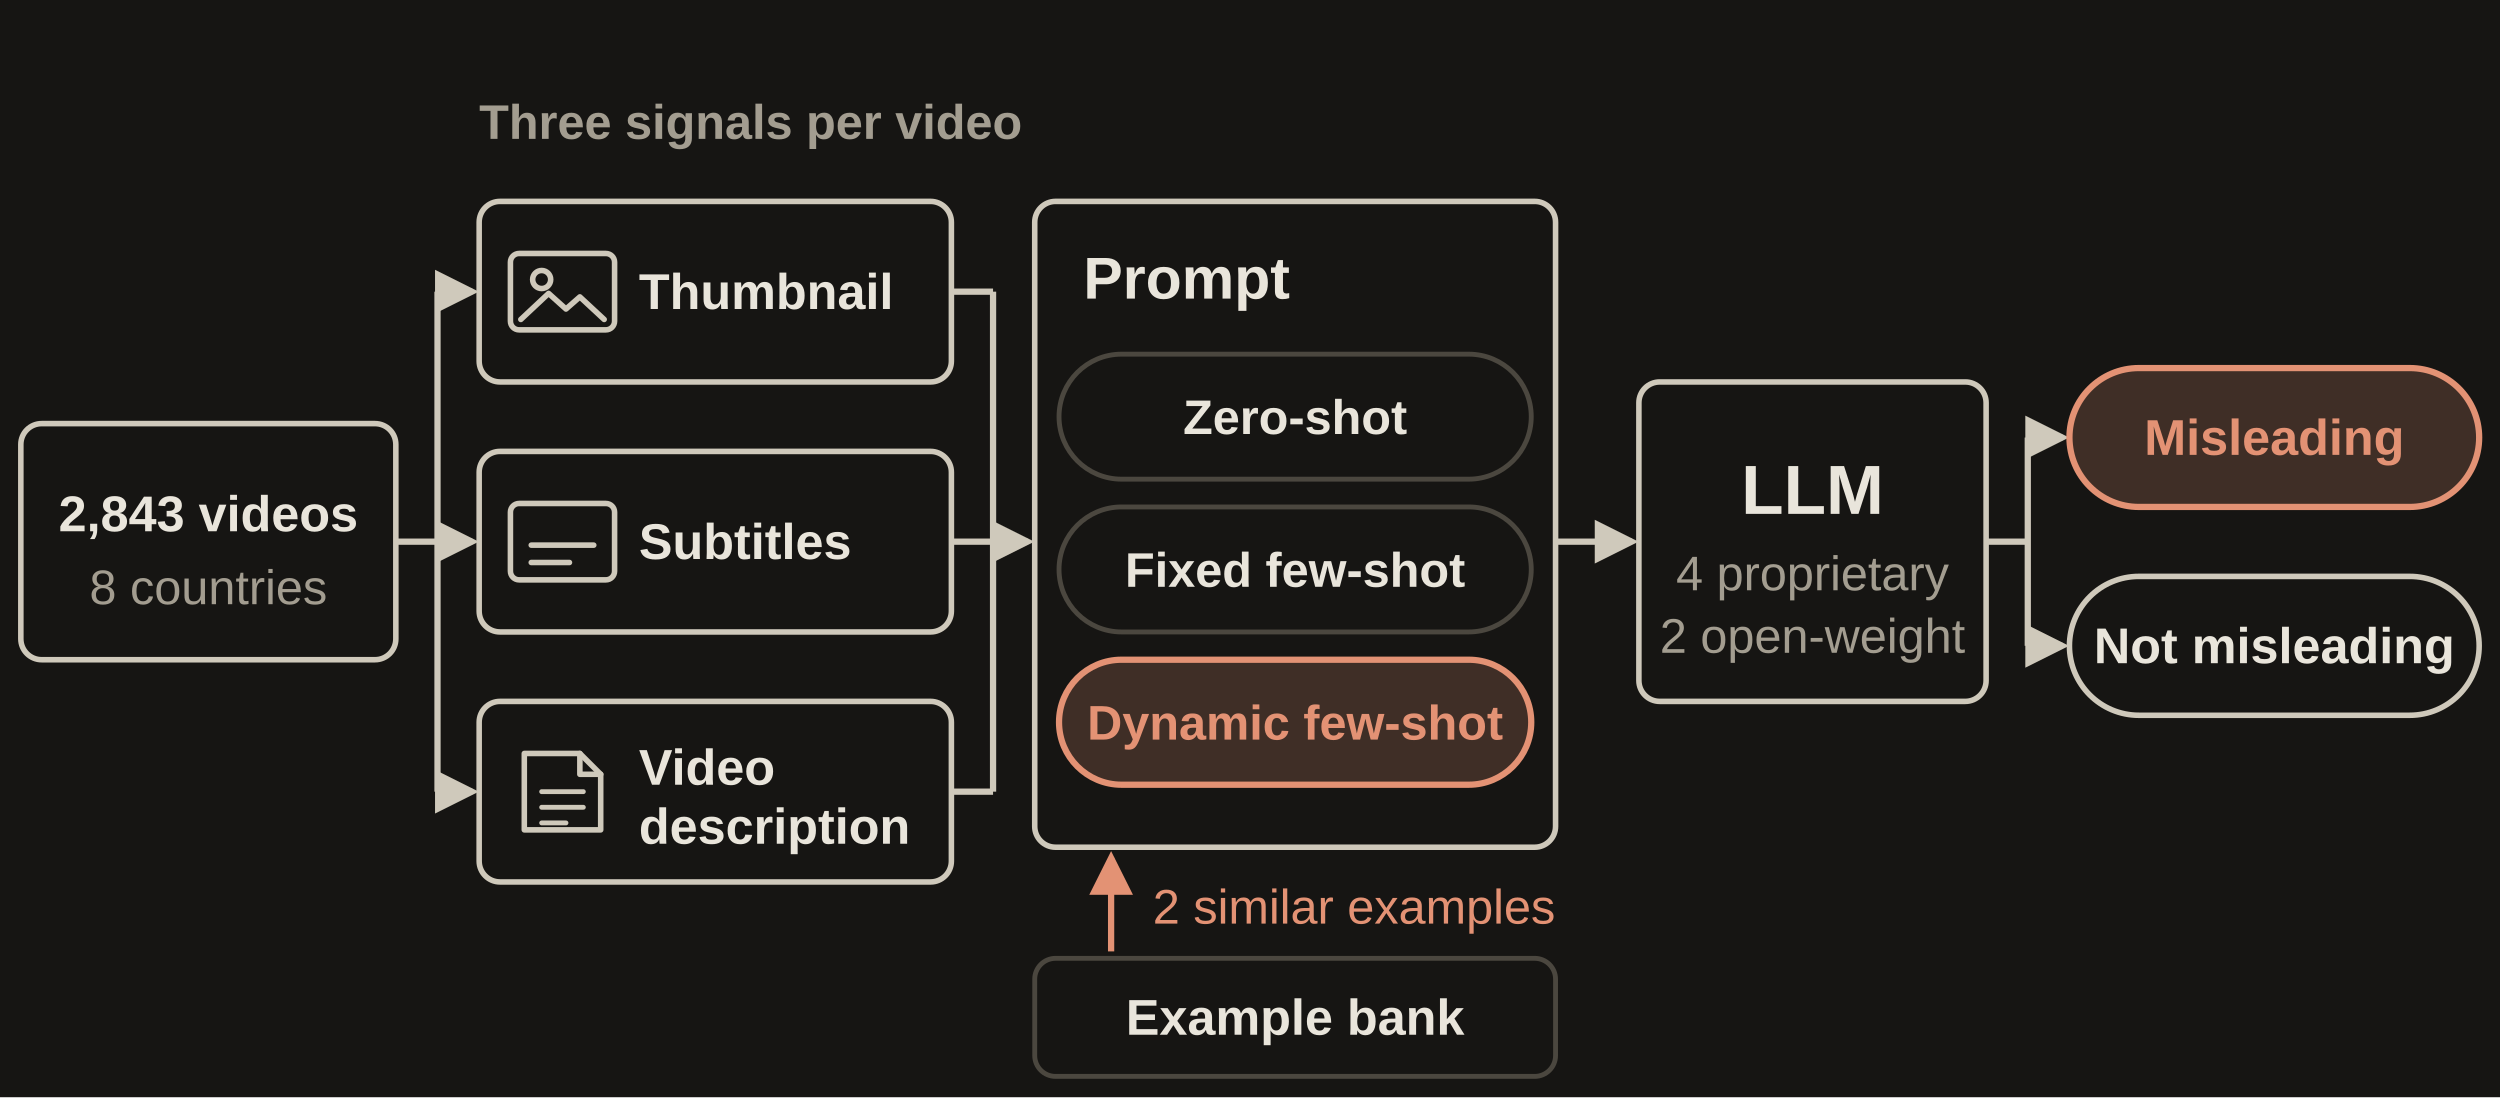
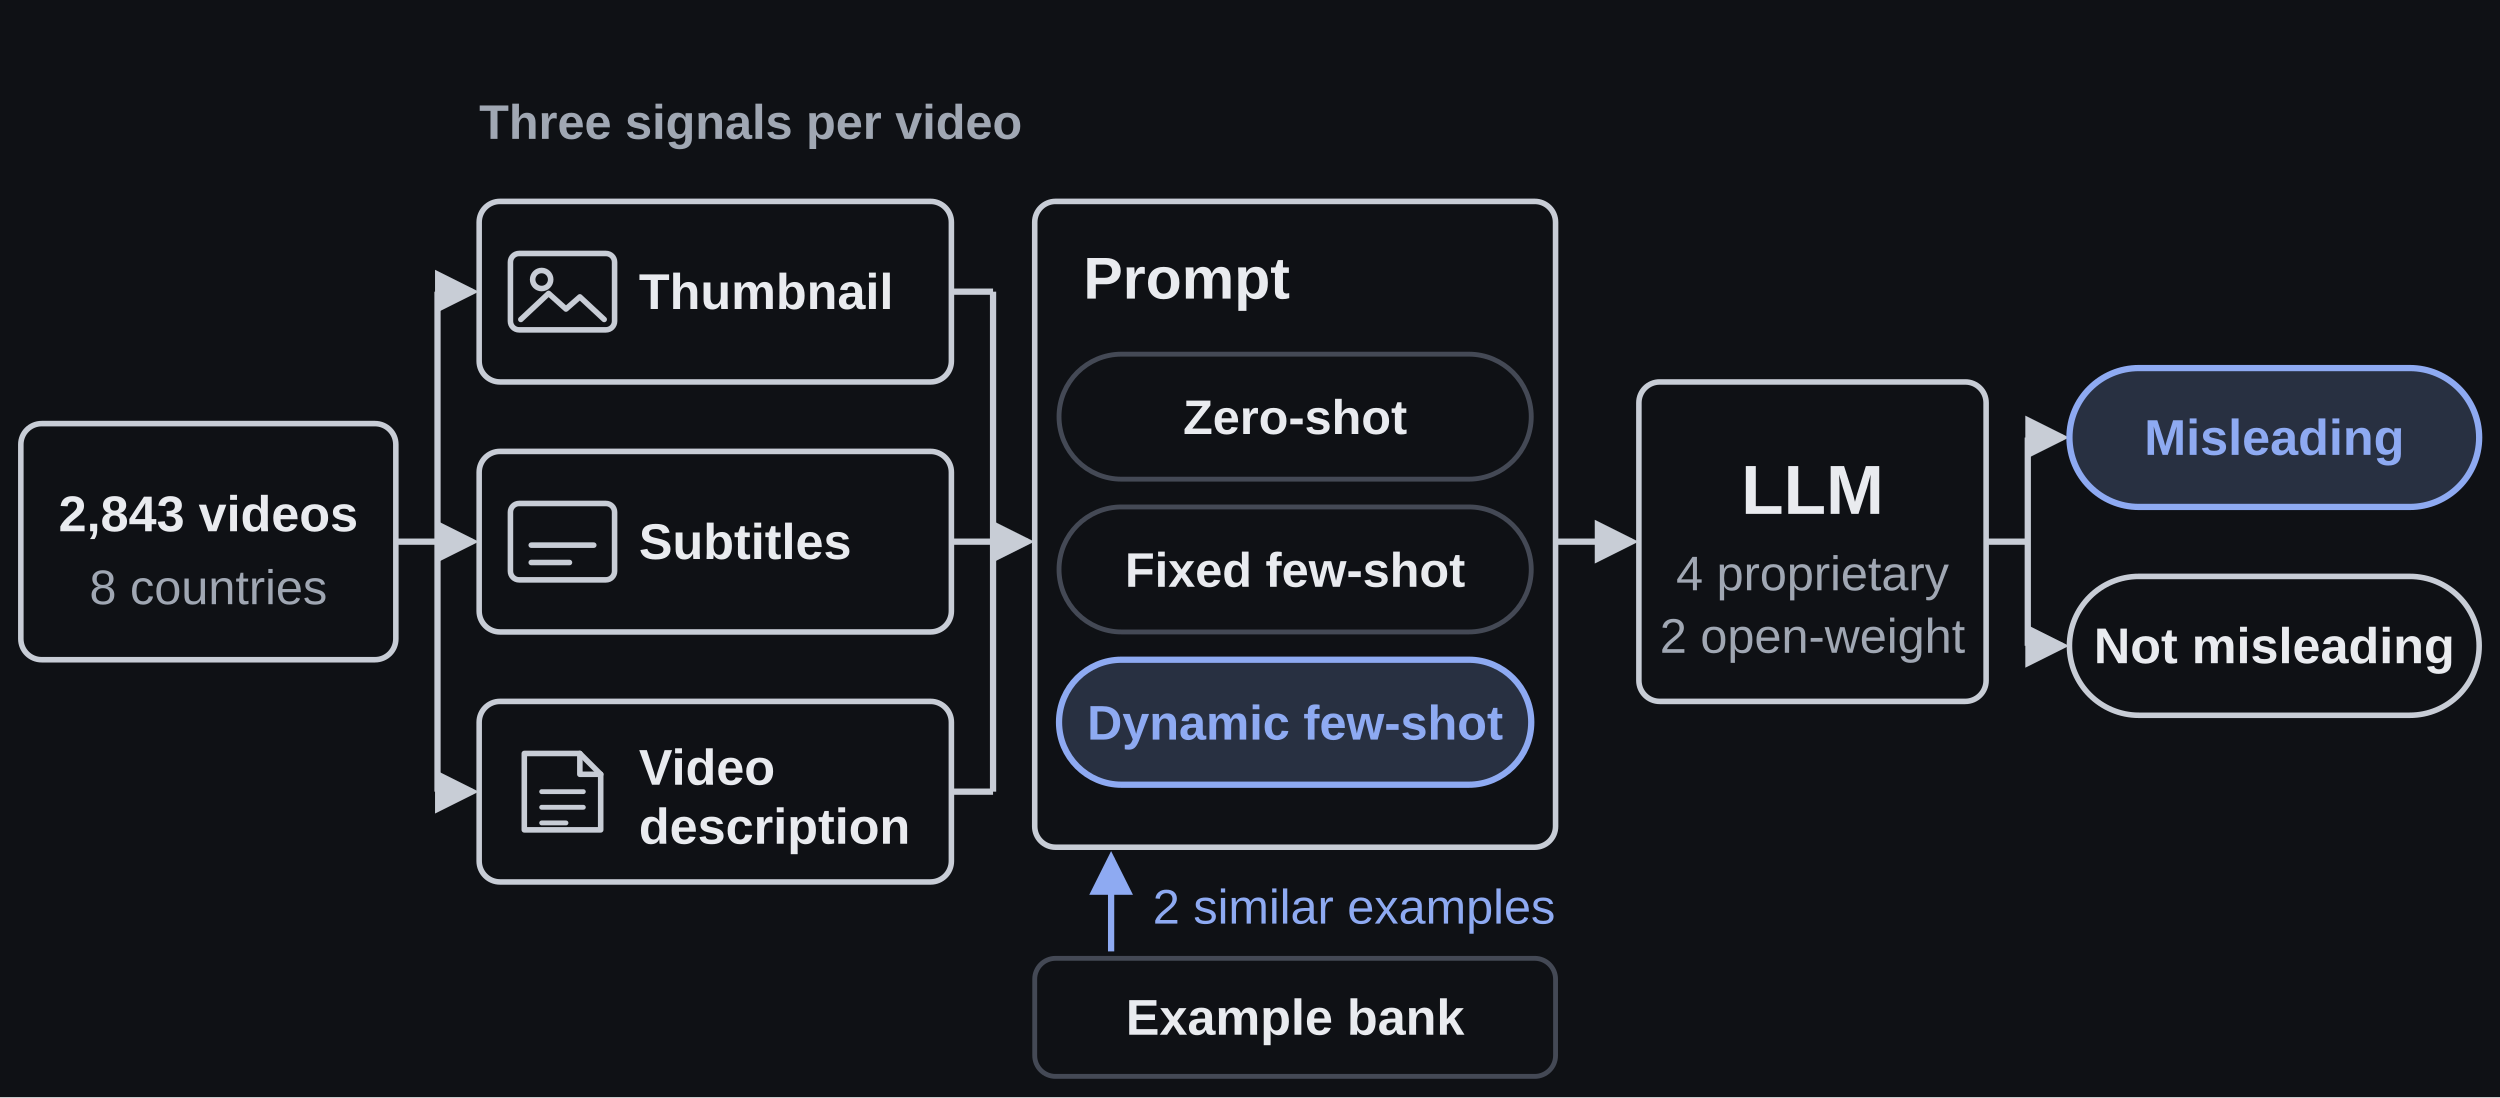
<svg xmlns="http://www.w3.org/2000/svg" viewBox="0 0 720 316" width="720" height="316" font-family="Arial, Helvetica, Arimo, sans-serif">
  <defs>
    <marker id="a" viewBox="0 0 10 10" refX="8.5" refY="5" markerWidth="7" markerHeight="7" orient="auto">
-       <path d="M0,0 L10,5 L0,10 z" fill="#cfc9bb" />
+       <path d="M0,0 L10,5 L0,10 z" fill="#c8cdd6" />
    </marker>
    <marker id="b" viewBox="0 0 10 10" refX="8.5" refY="5" markerWidth="7" markerHeight="7" orient="auto">
-       <path d="M0,0 L10,5 L0,10 z" fill="#e39274" />
+       <path d="M0,0 L10,5 L0,10 z" fill="#8eaaf2" />
    </marker>
  </defs>
-   <rect width="720" height="316" fill="#161513" />
-   <rect x="6" y="122" width="108" height="68" rx="6" fill="#161513" stroke="#cfc9bb" stroke-width="1.6" />
-   <text x="60" y="153" font-size="14.5" font-weight="700" fill="#e9e5db" text-anchor="middle">2,843 videos</text>
-   <text x="60" y="174" font-size="14" font-weight="400" fill="#a39d90" text-anchor="middle">8 countries</text>
-   <text x="138" y="40" font-size="14" font-weight="700" fill="#a39d90" text-anchor="start">Three signals per video</text>
-   <rect x="138" y="58.0" width="136" height="52" rx="6" fill="#161513" stroke="#cfc9bb" stroke-width="1.6" />
-   <g transform="translate(147,73)" fill="none" stroke="#cfc9bb" stroke-width="1.6" stroke-linejoin="round" stroke-linecap="round">
+   <rect width="720" height="316" fill="#0f1115" />
+   <rect x="6" y="122" width="108" height="68" rx="6" fill="#0f1115" stroke="#c8cdd6" stroke-width="1.6" />
+   <text x="60" y="153" font-size="14.5" font-weight="700" fill="#e9ebef" text-anchor="middle">2,843 videos</text>
+   <text x="60" y="174" font-size="14" font-weight="400" fill="#a0a7b3" text-anchor="middle">8 countries</text>
+   <text x="138" y="40" font-size="14" font-weight="700" fill="#a0a7b3" text-anchor="start">Three signals per video</text>
+   <rect x="138" y="58.0" width="136" height="52" rx="6" fill="#0f1115" stroke="#c8cdd6" stroke-width="1.6" />
+   <g transform="translate(147,73)" fill="none" stroke="#c8cdd6" stroke-width="1.6" stroke-linejoin="round" stroke-linecap="round">
    <rect width="30" height="22" rx="2.5" />
    <circle cx="9" cy="7.5" r="2.6" />
    <path d="M3,19 L11,11.5 L16,16 L20,12.5 L27,19" />
  </g>
-   <text x="184" y="89" font-size="14.5" font-weight="700" fill="#e9e5db" text-anchor="start">Thumbnail</text>
-   <rect x="138" y="130.0" width="136" height="52" rx="6" fill="#161513" stroke="#cfc9bb" stroke-width="1.6" />
-   <g transform="translate(147,145)" fill="none" stroke="#cfc9bb" stroke-width="1.6" stroke-linejoin="round" stroke-linecap="round">
+   <text x="184" y="89" font-size="14.5" font-weight="700" fill="#e9ebef" text-anchor="start">Thumbnail</text>
+   <rect x="138" y="130.0" width="136" height="52" rx="6" fill="#0f1115" stroke="#c8cdd6" stroke-width="1.6" />
+   <g transform="translate(147,145)" fill="none" stroke="#c8cdd6" stroke-width="1.6" stroke-linejoin="round" stroke-linecap="round">
    <rect width="30" height="22" rx="2.5" />
    <path d="M6,12 H24 M6,17 H17" />
  </g>
-   <text x="184" y="161" font-size="14.5" font-weight="700" fill="#e9e5db" text-anchor="start">Subtitles</text>
-   <rect x="138" y="202.0" width="136" height="52" rx="6" fill="#161513" stroke="#cfc9bb" stroke-width="1.6" />
-   <g transform="translate(147,217)" fill="none" stroke="#cfc9bb" stroke-width="1.6" stroke-linejoin="round" stroke-linecap="round">
+   <text x="184" y="161" font-size="14.5" font-weight="700" fill="#e9ebef" text-anchor="start">Subtitles</text>
+   <rect x="138" y="202.0" width="136" height="52" rx="6" fill="#0f1115" stroke="#c8cdd6" stroke-width="1.6" />
+   <g transform="translate(147,217)" fill="none" stroke="#c8cdd6" stroke-width="1.6" stroke-linejoin="round" stroke-linecap="round">
    <path d="M4,0 H20 L26,6 V22 H4 Z" />
    <path d="M20,0 V6 H26" />
    <path d="M9,11 H21 M9,15.5 H21 M9,20 H16" stroke-width="1.4" />
  </g>
-   <text x="184" y="226" font-size="14.5" font-weight="700" fill="#e9e5db" text-anchor="start">Video</text>
-   <text x="184" y="243" font-size="14.5" font-weight="700" fill="#e9e5db" text-anchor="start">description</text>
-   <path d="M114,156 L126,156" fill="none" stroke="#cfc9bb" stroke-width="1.8" stroke-linejoin="round" />
-   <path d="M126,84 L126,228" fill="none" stroke="#cfc9bb" stroke-width="1.8" stroke-linejoin="round" />
-   <path d="M126,84 L136,84" fill="none" stroke="#cfc9bb" stroke-width="1.8" stroke-linejoin="round" marker-end="url(#a)" />
-   <path d="M126,156 L136,156" fill="none" stroke="#cfc9bb" stroke-width="1.8" stroke-linejoin="round" marker-end="url(#a)" />
-   <path d="M126,228 L136,228" fill="none" stroke="#cfc9bb" stroke-width="1.8" stroke-linejoin="round" marker-end="url(#a)" />
-   <path d="M274,84 L286,84" fill="none" stroke="#cfc9bb" stroke-width="1.8" stroke-linejoin="round" />
-   <path d="M274,156 L286,156" fill="none" stroke="#cfc9bb" stroke-width="1.8" stroke-linejoin="round" />
-   <path d="M274,228 L286,228" fill="none" stroke="#cfc9bb" stroke-width="1.8" stroke-linejoin="round" />
-   <path d="M286,84 L286,228" fill="none" stroke="#cfc9bb" stroke-width="1.8" stroke-linejoin="round" />
-   <path d="M286,156 L296,156" fill="none" stroke="#cfc9bb" stroke-width="1.8" stroke-linejoin="round" marker-end="url(#a)" />
-   <rect x="298" y="58" width="150" height="186" rx="6" fill="#161513" stroke="#cfc9bb" stroke-width="1.6" />
-   <text x="312" y="86" font-size="17" font-weight="700" fill="#e9e5db" text-anchor="start">Prompt</text>
-   <rect x="305" y="102" width="136" height="36" rx="18" fill="#161513" stroke="#4b473f" stroke-width="1.4" />
-   <text x="373.0" y="125" font-size="14" font-weight="700" fill="#e9e5db" text-anchor="middle">Zero-shot</text>
-   <rect x="305" y="146" width="136" height="36" rx="18" fill="#161513" stroke="#4b473f" stroke-width="1.4" />
-   <text x="373.0" y="169" font-size="14" font-weight="700" fill="#e9e5db" text-anchor="middle">Fixed few-shot</text>
-   <rect x="305" y="190" width="136" height="36" rx="18" fill="#3f2e26" stroke="#e39274" stroke-width="1.8" />
-   <text x="373.0" y="213" font-size="14" font-weight="700" fill="#e39274" text-anchor="middle">Dynamic few-shot</text>
-   <rect x="298" y="276" width="150" height="34" rx="6" fill="#161513" stroke="#4b473f" stroke-width="1.4" />
-   <text x="373.0" y="298" font-size="14.5" font-weight="700" fill="#e9e5db" text-anchor="middle">Example bank</text>
-   <path d="M320,274 L320,247" fill="none" stroke="#e39274" stroke-width="1.8" stroke-linejoin="round" marker-end="url(#b)" />
-   <text x="332" y="266" font-size="14" font-weight="400" fill="#e39274" text-anchor="start">2 similar examples</text>
-   <path d="M448,156 L470,156" fill="none" stroke="#cfc9bb" stroke-width="1.8" stroke-linejoin="round" marker-end="url(#a)" />
-   <rect x="472" y="110" width="100" height="92" rx="6" fill="#161513" stroke="#cfc9bb" stroke-width="1.6" />
-   <text x="522" y="148" font-size="20" font-weight="700" fill="#e9e5db" text-anchor="middle">LLM</text>
-   <text x="522" y="170" font-size="14" font-weight="400" fill="#a39d90" text-anchor="middle">4 proprietary</text>
-   <text x="522" y="188" font-size="14" font-weight="400" fill="#a39d90" text-anchor="middle">2 open-weight</text>
-   <path d="M572,156 L584,156" fill="none" stroke="#cfc9bb" stroke-width="1.8" stroke-linejoin="round" />
-   <path d="M584,126 L584,186" fill="none" stroke="#cfc9bb" stroke-width="1.8" stroke-linejoin="round" />
-   <path d="M584,126 L594,126" fill="none" stroke="#cfc9bb" stroke-width="1.8" stroke-linejoin="round" marker-end="url(#a)" />
-   <path d="M584,186 L594,186" fill="none" stroke="#cfc9bb" stroke-width="1.8" stroke-linejoin="round" marker-end="url(#a)" />
-   <rect x="596" y="106" width="118" height="40" rx="20" fill="#3f2e26" stroke="#e39274" stroke-width="1.8" />
-   <text x="655" y="131" font-size="14.5" font-weight="700" fill="#e39274" text-anchor="middle">Misleading</text>
-   <rect x="596" y="166" width="118" height="40" rx="20" fill="#161513" stroke="#cfc9bb" stroke-width="1.6" />
-   <text x="655" y="191" font-size="14.5" font-weight="700" fill="#e9e5db" text-anchor="middle">Not misleading</text>
+   <text x="184" y="226" font-size="14.5" font-weight="700" fill="#e9ebef" text-anchor="start">Video</text>
+   <text x="184" y="243" font-size="14.5" font-weight="700" fill="#e9ebef" text-anchor="start">description</text>
+   <path d="M114,156 L126,156" fill="none" stroke="#c8cdd6" stroke-width="1.8" stroke-linejoin="round" />
+   <path d="M126,84 L126,228" fill="none" stroke="#c8cdd6" stroke-width="1.8" stroke-linejoin="round" />
+   <path d="M126,84 L136,84" fill="none" stroke="#c8cdd6" stroke-width="1.8" stroke-linejoin="round" marker-end="url(#a)" />
+   <path d="M126,156 L136,156" fill="none" stroke="#c8cdd6" stroke-width="1.8" stroke-linejoin="round" marker-end="url(#a)" />
+   <path d="M126,228 L136,228" fill="none" stroke="#c8cdd6" stroke-width="1.8" stroke-linejoin="round" marker-end="url(#a)" />
+   <path d="M274,84 L286,84" fill="none" stroke="#c8cdd6" stroke-width="1.8" stroke-linejoin="round" />
+   <path d="M274,156 L286,156" fill="none" stroke="#c8cdd6" stroke-width="1.8" stroke-linejoin="round" />
+   <path d="M274,228 L286,228" fill="none" stroke="#c8cdd6" stroke-width="1.8" stroke-linejoin="round" />
+   <path d="M286,84 L286,228" fill="none" stroke="#c8cdd6" stroke-width="1.8" stroke-linejoin="round" />
+   <path d="M286,156 L296,156" fill="none" stroke="#c8cdd6" stroke-width="1.8" stroke-linejoin="round" marker-end="url(#a)" />
+   <rect x="298" y="58" width="150" height="186" rx="6" fill="#0f1115" stroke="#c8cdd6" stroke-width="1.6" />
+   <text x="312" y="86" font-size="17" font-weight="700" fill="#e9ebef" text-anchor="start">Prompt</text>
+   <rect x="305" y="102" width="136" height="36" rx="18" fill="#0f1115" stroke="#444955" stroke-width="1.4" />
+   <text x="373.0" y="125" font-size="14" font-weight="700" fill="#e9ebef" text-anchor="middle">Zero-shot</text>
+   <rect x="305" y="146" width="136" height="36" rx="18" fill="#0f1115" stroke="#444955" stroke-width="1.4" />
+   <text x="373.0" y="169" font-size="14" font-weight="700" fill="#e9ebef" text-anchor="middle">Fixed few-shot</text>
+   <rect x="305" y="190" width="136" height="36" rx="18" fill="#283041" stroke="#8eaaf2" stroke-width="1.8" />
+   <text x="373.0" y="213" font-size="14" font-weight="700" fill="#8eaaf2" text-anchor="middle">Dynamic few-shot</text>
+   <rect x="298" y="276" width="150" height="34" rx="6" fill="#0f1115" stroke="#444955" stroke-width="1.4" />
+   <text x="373.0" y="298" font-size="14.5" font-weight="700" fill="#e9ebef" text-anchor="middle">Example bank</text>
+   <path d="M320,274 L320,247" fill="none" stroke="#8eaaf2" stroke-width="1.8" stroke-linejoin="round" marker-end="url(#b)" />
+   <text x="332" y="266" font-size="14" font-weight="400" fill="#8eaaf2" text-anchor="start">2 similar examples</text>
+   <path d="M448,156 L470,156" fill="none" stroke="#c8cdd6" stroke-width="1.8" stroke-linejoin="round" marker-end="url(#a)" />
+   <rect x="472" y="110" width="100" height="92" rx="6" fill="#0f1115" stroke="#c8cdd6" stroke-width="1.6" />
+   <text x="522" y="148" font-size="20" font-weight="700" fill="#e9ebef" text-anchor="middle">LLM</text>
+   <text x="522" y="170" font-size="14" font-weight="400" fill="#a0a7b3" text-anchor="middle">4 proprietary</text>
+   <text x="522" y="188" font-size="14" font-weight="400" fill="#a0a7b3" text-anchor="middle">2 open-weight</text>
+   <path d="M572,156 L584,156" fill="none" stroke="#c8cdd6" stroke-width="1.8" stroke-linejoin="round" />
+   <path d="M584,126 L584,186" fill="none" stroke="#c8cdd6" stroke-width="1.8" stroke-linejoin="round" />
+   <path d="M584,126 L594,126" fill="none" stroke="#c8cdd6" stroke-width="1.8" stroke-linejoin="round" marker-end="url(#a)" />
+   <path d="M584,186 L594,186" fill="none" stroke="#c8cdd6" stroke-width="1.8" stroke-linejoin="round" marker-end="url(#a)" />
+   <rect x="596" y="106" width="118" height="40" rx="20" fill="#283041" stroke="#8eaaf2" stroke-width="1.8" />
+   <text x="655" y="131" font-size="14.5" font-weight="700" fill="#8eaaf2" text-anchor="middle">Misleading</text>
+   <rect x="596" y="166" width="118" height="40" rx="20" fill="#0f1115" stroke="#c8cdd6" stroke-width="1.6" />
+   <text x="655" y="191" font-size="14.5" font-weight="700" fill="#e9ebef" text-anchor="middle">Not misleading</text>
</svg>
